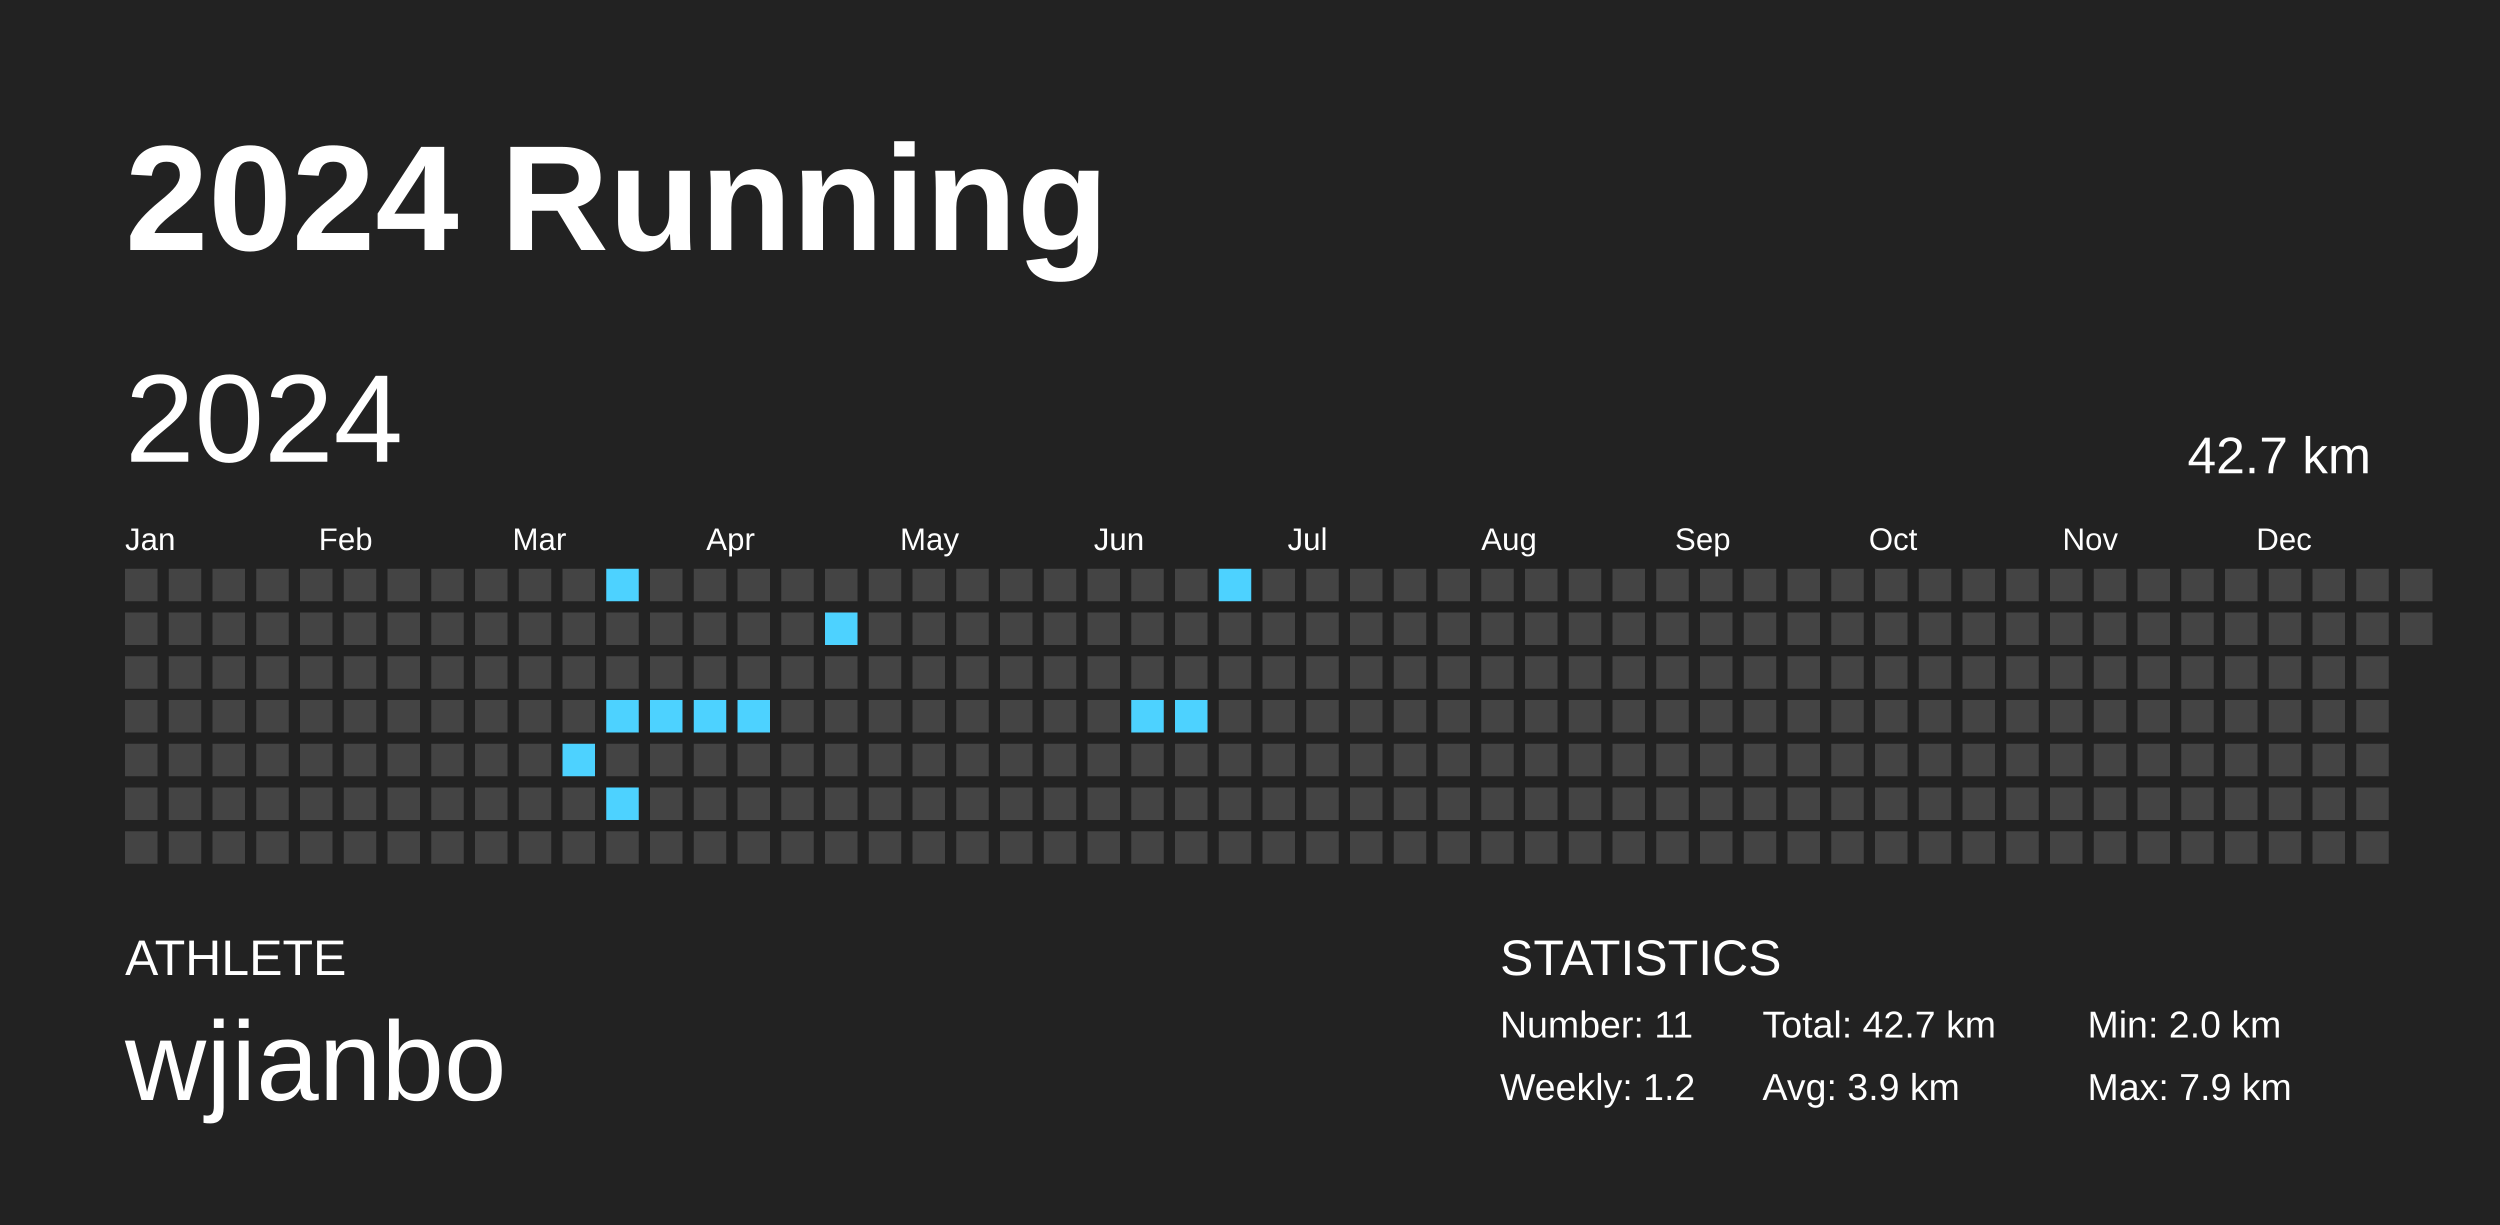
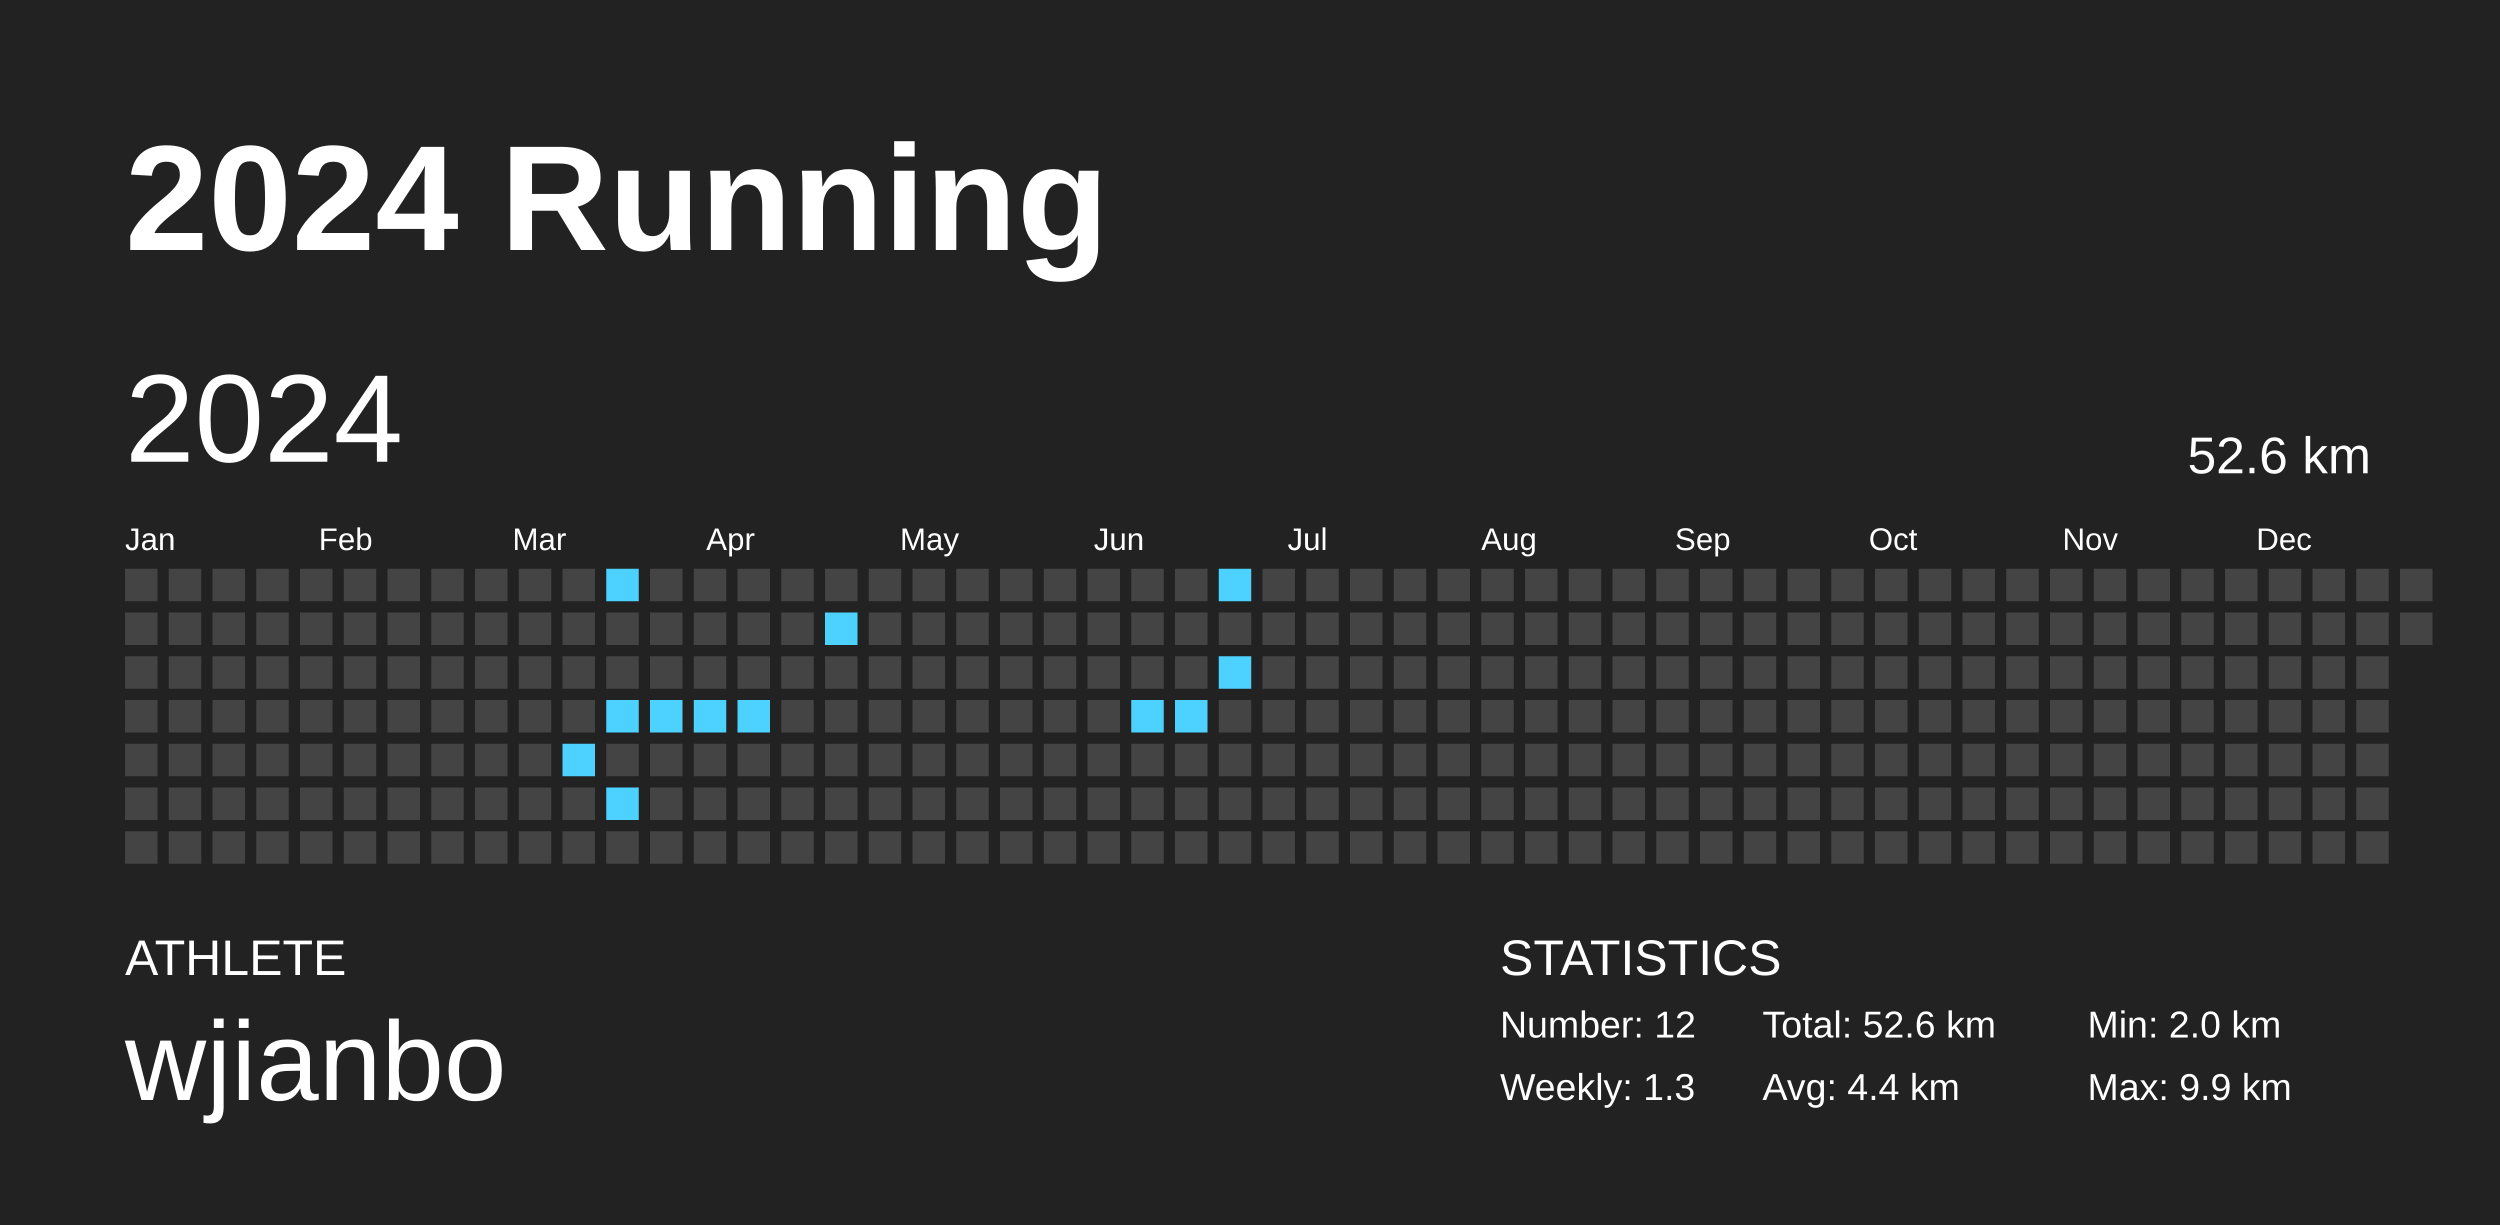
<svg xmlns="http://www.w3.org/2000/svg" baseProfile="full" height="98mm" version="1.1" viewBox="0,0,200,98" width="200mm">
  <defs />
  <rect fill="#222222" height="98" width="200" x="0" y="0" />
  <text fill="#FFFFFF" style="font-size:12px; font-family:Arial; font-weight:bold;" x="10" y="20">2024 Running</text>
  <text fill="#FFFFFF" style="font-size:4px; font-family:Arial" x="10" y="78">ATHLETE</text>
  <text fill="#FFFFFF" style="font-size:9px; font-family:Arial" x="10" y="88">wjianbo</text>
  <text fill="#FFFFFF" style="font-size:4px; font-family:Arial" x="120" y="78">STATISTICS</text>
-   <text fill="#FFFFFF" style="font-size:3px; font-family:Arial" x="120" y="83">Number: 11</text>
-   <text fill="#FFFFFF" style="font-size:3px; font-family:Arial" x="120" y="88">Weekly: 1.2</text>
-   <text fill="#FFFFFF" style="font-size:3px; font-family:Arial" x="141" y="83">Total: 42.7 km</text>
-   <text fill="#FFFFFF" style="font-size:3px; font-family:Arial" x="141" y="88">Avg: 3.9 km</text>
+   <text fill="#FFFFFF" style="font-size:3px; font-family:Arial" x="120" y="83">Number: 12</text>
+   <text fill="#FFFFFF" style="font-size:3px; font-family:Arial" x="120" y="88">Weekly: 1.3</text>
+   <text fill="#FFFFFF" style="font-size:3px; font-family:Arial" x="141" y="83">Total: 52.6 km</text>
+   <text fill="#FFFFFF" style="font-size:3px; font-family:Arial" x="141" y="88">Avg: 4.4 km</text>
  <text fill="#FFFFFF" style="font-size:3px; font-family:Arial" x="167" y="83">Min: 2.0 km</text>
-   <text fill="#FFFFFF" style="font-size:3px; font-family:Arial" x="167" y="88">Max: 7.9 km</text>
+   <text fill="#FFFFFF" style="font-size:3px; font-family:Arial" x="167" y="88">Max: 9.9 km</text>
  <text dominant-baseline="hanging" fill="#FFFFFF" style="font-size:10.0px; font-family:Arial;" x="10" y="30">2024</text>
-   <text dominant-baseline="hanging" fill="#FFFFFF" style="font-size:4.125px; font-family:Arial;" x="175" y="35">42.7 km</text>
+   <text dominant-baseline="hanging" fill="#FFFFFF" style="font-size:4.125px; font-family:Arial;" x="175" y="35">52.6 km</text>
  <text fill="#FFFFFF" style="font-size:2.5px; font-family:Arial" x="10.0" y="44">Jan</text>
  <text fill="#FFFFFF" style="font-size:2.5px; font-family:Arial" x="25.5" y="44">Feb</text>
  <text fill="#FFFFFF" style="font-size:2.5px; font-family:Arial" x="41.0" y="44">Mar</text>
  <text fill="#FFFFFF" style="font-size:2.5px; font-family:Arial" x="56.5" y="44">Apr</text>
  <text fill="#FFFFFF" style="font-size:2.5px; font-family:Arial" x="72.0" y="44">May</text>
  <text fill="#FFFFFF" style="font-size:2.5px; font-family:Arial" x="87.5" y="44">Jun</text>
  <text fill="#FFFFFF" style="font-size:2.5px; font-family:Arial" x="103.0" y="44">Jul</text>
  <text fill="#FFFFFF" style="font-size:2.5px; font-family:Arial" x="118.5" y="44">Aug</text>
  <text fill="#FFFFFF" style="font-size:2.5px; font-family:Arial" x="134.0" y="44">Sep</text>
  <text fill="#FFFFFF" style="font-size:2.5px; font-family:Arial" x="149.5" y="44">Oct</text>
  <text fill="#FFFFFF" style="font-size:2.5px; font-family:Arial" x="165.0" y="44">Nov</text>
  <text fill="#FFFFFF" style="font-size:2.5px; font-family:Arial" x="180.5" y="44">Dec</text>
  <rect fill="#444444" height="2.6" width="2.6" x="10.0" y="45.5" />
  <rect fill="#444444" height="2.6" width="2.6" x="10.0" y="49.0" />
  <rect fill="#444444" height="2.6" width="2.6" x="10.0" y="52.5" />
  <rect fill="#444444" height="2.6" width="2.6" x="10.0" y="56.0" />
  <rect fill="#444444" height="2.6" width="2.6" x="10.0" y="59.5" />
  <rect fill="#444444" height="2.6" width="2.6" x="10.0" y="63.0" />
  <rect fill="#444444" height="2.6" width="2.6" x="10.0" y="66.5" />
  <rect fill="#444444" height="2.6" width="2.6" x="13.5" y="45.5" />
  <rect fill="#444444" height="2.6" width="2.6" x="13.5" y="49.0" />
  <rect fill="#444444" height="2.6" width="2.6" x="13.5" y="52.5" />
  <rect fill="#444444" height="2.6" width="2.6" x="13.5" y="56.0" />
  <rect fill="#444444" height="2.6" width="2.6" x="13.5" y="59.5" />
  <rect fill="#444444" height="2.6" width="2.6" x="13.5" y="63.0" />
  <rect fill="#444444" height="2.6" width="2.6" x="13.5" y="66.5" />
  <rect fill="#444444" height="2.6" width="2.6" x="17.0" y="45.5" />
  <rect fill="#444444" height="2.6" width="2.6" x="17.0" y="49.0" />
  <rect fill="#444444" height="2.6" width="2.6" x="17.0" y="52.5" />
  <rect fill="#444444" height="2.6" width="2.6" x="17.0" y="56.0" />
  <rect fill="#444444" height="2.6" width="2.6" x="17.0" y="59.5" />
  <rect fill="#444444" height="2.6" width="2.6" x="17.0" y="63.0" />
  <rect fill="#444444" height="2.6" width="2.6" x="17.0" y="66.5" />
  <rect fill="#444444" height="2.6" width="2.6" x="20.5" y="45.5" />
  <rect fill="#444444" height="2.6" width="2.6" x="20.5" y="49.0" />
  <rect fill="#444444" height="2.6" width="2.6" x="20.5" y="52.5" />
  <rect fill="#444444" height="2.6" width="2.6" x="20.5" y="56.0" />
  <rect fill="#444444" height="2.6" width="2.6" x="20.5" y="59.5" />
  <rect fill="#444444" height="2.6" width="2.6" x="20.5" y="63.0" />
  <rect fill="#444444" height="2.6" width="2.6" x="20.5" y="66.5" />
  <rect fill="#444444" height="2.6" width="2.6" x="24.0" y="45.5" />
  <rect fill="#444444" height="2.6" width="2.6" x="24.0" y="49.0" />
  <rect fill="#444444" height="2.6" width="2.6" x="24.0" y="52.5" />
  <rect fill="#444444" height="2.6" width="2.6" x="24.0" y="56.0" />
  <rect fill="#444444" height="2.6" width="2.6" x="24.0" y="59.5" />
  <rect fill="#444444" height="2.6" width="2.6" x="24.0" y="63.0" />
  <rect fill="#444444" height="2.6" width="2.6" x="24.0" y="66.5" />
  <rect fill="#444444" height="2.6" width="2.6" x="27.5" y="45.5" />
  <rect fill="#444444" height="2.6" width="2.6" x="27.5" y="49.0" />
  <rect fill="#444444" height="2.6" width="2.6" x="27.5" y="52.5" />
  <rect fill="#444444" height="2.6" width="2.6" x="27.5" y="56.0" />
  <rect fill="#444444" height="2.6" width="2.6" x="27.5" y="59.5" />
  <rect fill="#444444" height="2.6" width="2.6" x="27.5" y="63.0" />
  <rect fill="#444444" height="2.6" width="2.6" x="27.5" y="66.5" />
  <rect fill="#444444" height="2.6" width="2.6" x="31.0" y="45.5" />
  <rect fill="#444444" height="2.6" width="2.6" x="31.0" y="49.0" />
  <rect fill="#444444" height="2.6" width="2.6" x="31.0" y="52.5" />
  <rect fill="#444444" height="2.6" width="2.6" x="31.0" y="56.0" />
  <rect fill="#444444" height="2.6" width="2.6" x="31.0" y="59.5" />
  <rect fill="#444444" height="2.6" width="2.6" x="31.0" y="63.0" />
  <rect fill="#444444" height="2.6" width="2.6" x="31.0" y="66.5" />
  <rect fill="#444444" height="2.6" width="2.6" x="34.5" y="45.5" />
  <rect fill="#444444" height="2.6" width="2.6" x="34.5" y="49.0" />
  <rect fill="#444444" height="2.6" width="2.6" x="34.5" y="52.5" />
  <rect fill="#444444" height="2.6" width="2.6" x="34.5" y="56.0" />
  <rect fill="#444444" height="2.6" width="2.6" x="34.5" y="59.5" />
  <rect fill="#444444" height="2.6" width="2.6" x="34.5" y="63.0" />
  <rect fill="#444444" height="2.6" width="2.6" x="34.5" y="66.5" />
  <rect fill="#444444" height="2.6" width="2.6" x="38.0" y="45.5" />
  <rect fill="#444444" height="2.6" width="2.6" x="38.0" y="49.0" />
  <rect fill="#444444" height="2.6" width="2.6" x="38.0" y="52.5" />
  <rect fill="#444444" height="2.6" width="2.6" x="38.0" y="56.0" />
  <rect fill="#444444" height="2.6" width="2.6" x="38.0" y="59.5" />
  <rect fill="#444444" height="2.6" width="2.6" x="38.0" y="63.0" />
  <rect fill="#444444" height="2.6" width="2.6" x="38.0" y="66.5" />
  <rect fill="#444444" height="2.6" width="2.6" x="41.5" y="45.5" />
  <rect fill="#444444" height="2.6" width="2.6" x="41.5" y="49.0" />
  <rect fill="#444444" height="2.6" width="2.6" x="41.5" y="52.5" />
  <rect fill="#444444" height="2.6" width="2.6" x="41.5" y="56.0" />
  <rect fill="#444444" height="2.6" width="2.6" x="41.5" y="59.5" />
  <rect fill="#444444" height="2.6" width="2.6" x="41.5" y="63.0" />
  <rect fill="#444444" height="2.6" width="2.6" x="41.5" y="66.5" />
  <rect fill="#444444" height="2.6" width="2.6" x="45.0" y="45.5" />
  <rect fill="#444444" height="2.6" width="2.6" x="45.0" y="49.0" />
  <rect fill="#444444" height="2.6" width="2.6" x="45.0" y="52.5" />
  <rect fill="#444444" height="2.6" width="2.6" x="45.0" y="56.0" />
  <rect fill="#4dd2ff" height="2.6" width="2.6" x="45.0" y="59.5" />
  <rect fill="#444444" height="2.6" width="2.6" x="45.0" y="63.0" />
  <rect fill="#444444" height="2.6" width="2.6" x="45.0" y="66.5" />
  <rect fill="#4dd2ff" height="2.6" width="2.6" x="48.5" y="45.5" />
  <rect fill="#444444" height="2.6" width="2.6" x="48.5" y="49.0" />
  <rect fill="#444444" height="2.6" width="2.6" x="48.5" y="52.5" />
  <rect fill="#4dd2ff" height="2.6" width="2.6" x="48.5" y="56.0" />
  <rect fill="#444444" height="2.6" width="2.6" x="48.5" y="59.5" />
  <rect fill="#4dd2ff" height="2.6" width="2.6" x="48.5" y="63.0" />
  <rect fill="#444444" height="2.6" width="2.6" x="48.5" y="66.5" />
  <rect fill="#444444" height="2.6" width="2.6" x="52.0" y="45.5" />
  <rect fill="#444444" height="2.6" width="2.6" x="52.0" y="49.0" />
  <rect fill="#444444" height="2.6" width="2.6" x="52.0" y="52.5" />
  <rect fill="#4dd2ff" height="2.6" width="2.6" x="52.0" y="56.0" />
  <rect fill="#444444" height="2.6" width="2.6" x="52.0" y="59.5" />
  <rect fill="#444444" height="2.6" width="2.6" x="52.0" y="63.0" />
  <rect fill="#444444" height="2.6" width="2.6" x="52.0" y="66.5" />
  <rect fill="#444444" height="2.6" width="2.6" x="55.5" y="45.5" />
  <rect fill="#444444" height="2.6" width="2.6" x="55.5" y="49.0" />
  <rect fill="#444444" height="2.6" width="2.6" x="55.5" y="52.5" />
  <rect fill="#4dd2ff" height="2.6" width="2.6" x="55.5" y="56.0" />
  <rect fill="#444444" height="2.6" width="2.6" x="55.5" y="59.5" />
  <rect fill="#444444" height="2.6" width="2.6" x="55.5" y="63.0" />
  <rect fill="#444444" height="2.6" width="2.6" x="55.5" y="66.5" />
  <rect fill="#444444" height="2.6" width="2.6" x="59.0" y="45.5" />
  <rect fill="#444444" height="2.6" width="2.6" x="59.0" y="49.0" />
  <rect fill="#444444" height="2.6" width="2.6" x="59.0" y="52.5" />
  <rect fill="#4dd2ff" height="2.6" width="2.6" x="59.0" y="56.0" />
  <rect fill="#444444" height="2.6" width="2.6" x="59.0" y="59.5" />
  <rect fill="#444444" height="2.6" width="2.6" x="59.0" y="63.0" />
  <rect fill="#444444" height="2.6" width="2.6" x="59.0" y="66.5" />
  <rect fill="#444444" height="2.6" width="2.6" x="62.5" y="45.5" />
  <rect fill="#444444" height="2.6" width="2.6" x="62.5" y="49.0" />
  <rect fill="#444444" height="2.6" width="2.6" x="62.5" y="52.5" />
  <rect fill="#444444" height="2.6" width="2.6" x="62.5" y="56.0" />
  <rect fill="#444444" height="2.6" width="2.6" x="62.5" y="59.5" />
  <rect fill="#444444" height="2.6" width="2.6" x="62.5" y="63.0" />
  <rect fill="#444444" height="2.6" width="2.6" x="62.5" y="66.5" />
  <rect fill="#444444" height="2.6" width="2.6" x="66.0" y="45.5" />
  <rect fill="#4dd2ff" height="2.6" width="2.6" x="66.0" y="49.0" />
  <rect fill="#444444" height="2.6" width="2.6" x="66.0" y="52.5" />
  <rect fill="#444444" height="2.6" width="2.6" x="66.0" y="56.0" />
  <rect fill="#444444" height="2.6" width="2.6" x="66.0" y="59.5" />
  <rect fill="#444444" height="2.6" width="2.6" x="66.0" y="63.0" />
  <rect fill="#444444" height="2.6" width="2.6" x="66.0" y="66.5" />
  <rect fill="#444444" height="2.6" width="2.6" x="69.5" y="45.5" />
  <rect fill="#444444" height="2.6" width="2.6" x="69.5" y="49.0" />
  <rect fill="#444444" height="2.6" width="2.6" x="69.5" y="52.5" />
  <rect fill="#444444" height="2.6" width="2.6" x="69.5" y="56.0" />
  <rect fill="#444444" height="2.6" width="2.6" x="69.5" y="59.5" />
  <rect fill="#444444" height="2.6" width="2.6" x="69.5" y="63.0" />
  <rect fill="#444444" height="2.6" width="2.6" x="69.5" y="66.5" />
  <rect fill="#444444" height="2.6" width="2.6" x="73.0" y="45.5" />
  <rect fill="#444444" height="2.6" width="2.6" x="73.0" y="49.0" />
  <rect fill="#444444" height="2.6" width="2.6" x="73.0" y="52.5" />
  <rect fill="#444444" height="2.6" width="2.6" x="73.0" y="56.0" />
  <rect fill="#444444" height="2.6" width="2.6" x="73.0" y="59.5" />
  <rect fill="#444444" height="2.6" width="2.6" x="73.0" y="63.0" />
  <rect fill="#444444" height="2.6" width="2.6" x="73.0" y="66.5" />
  <rect fill="#444444" height="2.6" width="2.6" x="76.5" y="45.5" />
  <rect fill="#444444" height="2.6" width="2.6" x="76.5" y="49.0" />
  <rect fill="#444444" height="2.6" width="2.6" x="76.5" y="52.5" />
  <rect fill="#444444" height="2.6" width="2.6" x="76.5" y="56.0" />
  <rect fill="#444444" height="2.6" width="2.6" x="76.5" y="59.5" />
  <rect fill="#444444" height="2.6" width="2.6" x="76.5" y="63.0" />
  <rect fill="#444444" height="2.6" width="2.6" x="76.5" y="66.5" />
  <rect fill="#444444" height="2.6" width="2.6" x="80.0" y="45.5" />
  <rect fill="#444444" height="2.6" width="2.6" x="80.0" y="49.0" />
  <rect fill="#444444" height="2.6" width="2.6" x="80.0" y="52.5" />
  <rect fill="#444444" height="2.6" width="2.6" x="80.0" y="56.0" />
  <rect fill="#444444" height="2.6" width="2.6" x="80.0" y="59.5" />
  <rect fill="#444444" height="2.6" width="2.6" x="80.0" y="63.0" />
  <rect fill="#444444" height="2.6" width="2.6" x="80.0" y="66.5" />
  <rect fill="#444444" height="2.6" width="2.6" x="83.5" y="45.5" />
  <rect fill="#444444" height="2.6" width="2.6" x="83.5" y="49.0" />
  <rect fill="#444444" height="2.6" width="2.6" x="83.5" y="52.5" />
  <rect fill="#444444" height="2.6" width="2.6" x="83.5" y="56.0" />
  <rect fill="#444444" height="2.6" width="2.6" x="83.5" y="59.5" />
  <rect fill="#444444" height="2.6" width="2.6" x="83.5" y="63.0" />
  <rect fill="#444444" height="2.6" width="2.6" x="83.5" y="66.5" />
  <rect fill="#444444" height="2.6" width="2.6" x="87.0" y="45.5" />
  <rect fill="#444444" height="2.6" width="2.6" x="87.0" y="49.0" />
  <rect fill="#444444" height="2.6" width="2.6" x="87.0" y="52.5" />
  <rect fill="#444444" height="2.6" width="2.6" x="87.0" y="56.0" />
  <rect fill="#444444" height="2.6" width="2.6" x="87.0" y="59.5" />
  <rect fill="#444444" height="2.6" width="2.6" x="87.0" y="63.0" />
  <rect fill="#444444" height="2.6" width="2.6" x="87.0" y="66.5" />
  <rect fill="#444444" height="2.6" width="2.6" x="90.5" y="45.5" />
  <rect fill="#444444" height="2.6" width="2.6" x="90.5" y="49.0" />
  <rect fill="#444444" height="2.6" width="2.6" x="90.5" y="52.5" />
  <rect fill="#4dd2ff" height="2.6" width="2.6" x="90.5" y="56.0" />
  <rect fill="#444444" height="2.6" width="2.6" x="90.5" y="59.5" />
  <rect fill="#444444" height="2.6" width="2.6" x="90.5" y="63.0" />
  <rect fill="#444444" height="2.6" width="2.6" x="90.5" y="66.5" />
  <rect fill="#444444" height="2.6" width="2.6" x="94.0" y="45.5" />
  <rect fill="#444444" height="2.6" width="2.6" x="94.0" y="49.0" />
  <rect fill="#444444" height="2.6" width="2.6" x="94.0" y="52.5" />
  <rect fill="#4dd2ff" height="2.6" width="2.6" x="94.0" y="56.0" />
  <rect fill="#444444" height="2.6" width="2.6" x="94.0" y="59.5" />
  <rect fill="#444444" height="2.6" width="2.6" x="94.0" y="63.0" />
  <rect fill="#444444" height="2.6" width="2.6" x="94.0" y="66.5" />
  <rect fill="#4dd2ff" height="2.6" width="2.6" x="97.5" y="45.5" />
  <rect fill="#444444" height="2.6" width="2.6" x="97.5" y="49.0" />
-   <rect fill="#444444" height="2.6" width="2.6" x="97.5" y="52.5" />
+   <rect fill="#4dd2ff" height="2.6" width="2.6" x="97.5" y="52.5" />
  <rect fill="#444444" height="2.6" width="2.6" x="97.5" y="56.0" />
  <rect fill="#444444" height="2.6" width="2.6" x="97.5" y="59.5" />
  <rect fill="#444444" height="2.6" width="2.6" x="97.5" y="63.0" />
  <rect fill="#444444" height="2.6" width="2.6" x="97.5" y="66.5" />
  <rect fill="#444444" height="2.6" width="2.6" x="101.0" y="45.5" />
  <rect fill="#444444" height="2.6" width="2.6" x="101.0" y="49.0" />
  <rect fill="#444444" height="2.6" width="2.6" x="101.0" y="52.5" />
  <rect fill="#444444" height="2.6" width="2.6" x="101.0" y="56.0" />
  <rect fill="#444444" height="2.6" width="2.6" x="101.0" y="59.5" />
  <rect fill="#444444" height="2.6" width="2.6" x="101.0" y="63.0" />
  <rect fill="#444444" height="2.6" width="2.6" x="101.0" y="66.5" />
  <rect fill="#444444" height="2.6" width="2.6" x="104.5" y="45.5" />
  <rect fill="#444444" height="2.6" width="2.6" x="104.5" y="49.0" />
  <rect fill="#444444" height="2.6" width="2.6" x="104.5" y="52.5" />
  <rect fill="#444444" height="2.6" width="2.6" x="104.5" y="56.0" />
  <rect fill="#444444" height="2.6" width="2.6" x="104.5" y="59.5" />
  <rect fill="#444444" height="2.6" width="2.6" x="104.5" y="63.0" />
  <rect fill="#444444" height="2.6" width="2.6" x="104.5" y="66.5" />
  <rect fill="#444444" height="2.6" width="2.6" x="108.0" y="45.5" />
  <rect fill="#444444" height="2.6" width="2.6" x="108.0" y="49.0" />
  <rect fill="#444444" height="2.6" width="2.6" x="108.0" y="52.5" />
  <rect fill="#444444" height="2.6" width="2.6" x="108.0" y="56.0" />
  <rect fill="#444444" height="2.6" width="2.6" x="108.0" y="59.5" />
  <rect fill="#444444" height="2.6" width="2.6" x="108.0" y="63.0" />
  <rect fill="#444444" height="2.6" width="2.6" x="108.0" y="66.5" />
  <rect fill="#444444" height="2.6" width="2.6" x="111.5" y="45.5" />
  <rect fill="#444444" height="2.6" width="2.6" x="111.5" y="49.0" />
  <rect fill="#444444" height="2.6" width="2.6" x="111.5" y="52.5" />
  <rect fill="#444444" height="2.6" width="2.6" x="111.5" y="56.0" />
  <rect fill="#444444" height="2.6" width="2.6" x="111.5" y="59.5" />
  <rect fill="#444444" height="2.6" width="2.6" x="111.5" y="63.0" />
  <rect fill="#444444" height="2.6" width="2.6" x="111.5" y="66.5" />
  <rect fill="#444444" height="2.6" width="2.6" x="115.0" y="45.5" />
  <rect fill="#444444" height="2.6" width="2.6" x="115.0" y="49.0" />
  <rect fill="#444444" height="2.6" width="2.6" x="115.0" y="52.5" />
  <rect fill="#444444" height="2.6" width="2.6" x="115.0" y="56.0" />
  <rect fill="#444444" height="2.6" width="2.6" x="115.0" y="59.5" />
  <rect fill="#444444" height="2.6" width="2.6" x="115.0" y="63.0" />
  <rect fill="#444444" height="2.6" width="2.6" x="115.0" y="66.5" />
  <rect fill="#444444" height="2.6" width="2.6" x="118.5" y="45.5" />
  <rect fill="#444444" height="2.6" width="2.6" x="118.5" y="49.0" />
  <rect fill="#444444" height="2.6" width="2.6" x="118.5" y="52.5" />
  <rect fill="#444444" height="2.6" width="2.6" x="118.5" y="56.0" />
  <rect fill="#444444" height="2.6" width="2.6" x="118.5" y="59.5" />
  <rect fill="#444444" height="2.6" width="2.6" x="118.5" y="63.0" />
  <rect fill="#444444" height="2.6" width="2.6" x="118.5" y="66.5" />
  <rect fill="#444444" height="2.6" width="2.6" x="122.0" y="45.5" />
  <rect fill="#444444" height="2.6" width="2.6" x="122.0" y="49.0" />
  <rect fill="#444444" height="2.6" width="2.6" x="122.0" y="52.5" />
  <rect fill="#444444" height="2.6" width="2.6" x="122.0" y="56.0" />
  <rect fill="#444444" height="2.6" width="2.6" x="122.0" y="59.5" />
  <rect fill="#444444" height="2.6" width="2.6" x="122.0" y="63.0" />
  <rect fill="#444444" height="2.6" width="2.6" x="122.0" y="66.5" />
  <rect fill="#444444" height="2.6" width="2.6" x="125.5" y="45.5" />
  <rect fill="#444444" height="2.6" width="2.6" x="125.5" y="49.0" />
  <rect fill="#444444" height="2.6" width="2.6" x="125.5" y="52.5" />
  <rect fill="#444444" height="2.6" width="2.6" x="125.5" y="56.0" />
  <rect fill="#444444" height="2.6" width="2.6" x="125.5" y="59.5" />
  <rect fill="#444444" height="2.6" width="2.6" x="125.5" y="63.0" />
  <rect fill="#444444" height="2.6" width="2.6" x="125.5" y="66.5" />
  <rect fill="#444444" height="2.6" width="2.6" x="129.0" y="45.5" />
  <rect fill="#444444" height="2.6" width="2.6" x="129.0" y="49.0" />
  <rect fill="#444444" height="2.6" width="2.6" x="129.0" y="52.5" />
  <rect fill="#444444" height="2.6" width="2.6" x="129.0" y="56.0" />
  <rect fill="#444444" height="2.6" width="2.6" x="129.0" y="59.5" />
  <rect fill="#444444" height="2.6" width="2.6" x="129.0" y="63.0" />
  <rect fill="#444444" height="2.6" width="2.6" x="129.0" y="66.5" />
  <rect fill="#444444" height="2.6" width="2.6" x="132.5" y="45.5" />
  <rect fill="#444444" height="2.6" width="2.6" x="132.5" y="49.0" />
  <rect fill="#444444" height="2.6" width="2.6" x="132.5" y="52.5" />
  <rect fill="#444444" height="2.6" width="2.6" x="132.5" y="56.0" />
  <rect fill="#444444" height="2.6" width="2.6" x="132.5" y="59.5" />
  <rect fill="#444444" height="2.6" width="2.6" x="132.5" y="63.0" />
  <rect fill="#444444" height="2.6" width="2.6" x="132.5" y="66.5" />
  <rect fill="#444444" height="2.6" width="2.6" x="136.0" y="45.5" />
  <rect fill="#444444" height="2.6" width="2.6" x="136.0" y="49.0" />
  <rect fill="#444444" height="2.6" width="2.6" x="136.0" y="52.5" />
  <rect fill="#444444" height="2.6" width="2.6" x="136.0" y="56.0" />
  <rect fill="#444444" height="2.6" width="2.6" x="136.0" y="59.5" />
  <rect fill="#444444" height="2.6" width="2.6" x="136.0" y="63.0" />
  <rect fill="#444444" height="2.6" width="2.6" x="136.0" y="66.5" />
  <rect fill="#444444" height="2.6" width="2.6" x="139.5" y="45.5" />
  <rect fill="#444444" height="2.6" width="2.6" x="139.5" y="49.0" />
  <rect fill="#444444" height="2.6" width="2.6" x="139.5" y="52.5" />
  <rect fill="#444444" height="2.6" width="2.6" x="139.5" y="56.0" />
  <rect fill="#444444" height="2.6" width="2.6" x="139.5" y="59.5" />
  <rect fill="#444444" height="2.6" width="2.6" x="139.5" y="63.0" />
  <rect fill="#444444" height="2.6" width="2.6" x="139.5" y="66.5" />
  <rect fill="#444444" height="2.6" width="2.6" x="143.0" y="45.5" />
  <rect fill="#444444" height="2.6" width="2.6" x="143.0" y="49.0" />
  <rect fill="#444444" height="2.6" width="2.6" x="143.0" y="52.5" />
  <rect fill="#444444" height="2.6" width="2.6" x="143.0" y="56.0" />
  <rect fill="#444444" height="2.6" width="2.6" x="143.0" y="59.5" />
  <rect fill="#444444" height="2.6" width="2.6" x="143.0" y="63.0" />
  <rect fill="#444444" height="2.6" width="2.6" x="143.0" y="66.5" />
  <rect fill="#444444" height="2.6" width="2.6" x="146.5" y="45.5" />
  <rect fill="#444444" height="2.6" width="2.6" x="146.5" y="49.0" />
  <rect fill="#444444" height="2.6" width="2.6" x="146.5" y="52.5" />
  <rect fill="#444444" height="2.6" width="2.6" x="146.5" y="56.0" />
  <rect fill="#444444" height="2.6" width="2.6" x="146.5" y="59.5" />
  <rect fill="#444444" height="2.6" width="2.6" x="146.5" y="63.0" />
  <rect fill="#444444" height="2.6" width="2.6" x="146.5" y="66.5" />
  <rect fill="#444444" height="2.6" width="2.6" x="150.0" y="45.5" />
  <rect fill="#444444" height="2.6" width="2.6" x="150.0" y="49.0" />
  <rect fill="#444444" height="2.6" width="2.6" x="150.0" y="52.5" />
  <rect fill="#444444" height="2.6" width="2.6" x="150.0" y="56.0" />
  <rect fill="#444444" height="2.6" width="2.6" x="150.0" y="59.5" />
  <rect fill="#444444" height="2.6" width="2.6" x="150.0" y="63.0" />
  <rect fill="#444444" height="2.6" width="2.6" x="150.0" y="66.5" />
  <rect fill="#444444" height="2.6" width="2.6" x="153.5" y="45.5" />
  <rect fill="#444444" height="2.6" width="2.6" x="153.5" y="49.0" />
  <rect fill="#444444" height="2.6" width="2.6" x="153.5" y="52.5" />
  <rect fill="#444444" height="2.6" width="2.6" x="153.5" y="56.0" />
  <rect fill="#444444" height="2.6" width="2.6" x="153.5" y="59.5" />
  <rect fill="#444444" height="2.6" width="2.6" x="153.5" y="63.0" />
  <rect fill="#444444" height="2.6" width="2.6" x="153.5" y="66.5" />
  <rect fill="#444444" height="2.6" width="2.6" x="157.0" y="45.5" />
  <rect fill="#444444" height="2.6" width="2.6" x="157.0" y="49.0" />
  <rect fill="#444444" height="2.6" width="2.6" x="157.0" y="52.5" />
  <rect fill="#444444" height="2.6" width="2.6" x="157.0" y="56.0" />
  <rect fill="#444444" height="2.6" width="2.6" x="157.0" y="59.5" />
  <rect fill="#444444" height="2.6" width="2.6" x="157.0" y="63.0" />
  <rect fill="#444444" height="2.6" width="2.6" x="157.0" y="66.5" />
  <rect fill="#444444" height="2.6" width="2.6" x="160.5" y="45.5" />
  <rect fill="#444444" height="2.6" width="2.6" x="160.5" y="49.0" />
  <rect fill="#444444" height="2.6" width="2.6" x="160.5" y="52.5" />
  <rect fill="#444444" height="2.6" width="2.6" x="160.5" y="56.0" />
  <rect fill="#444444" height="2.6" width="2.6" x="160.5" y="59.5" />
  <rect fill="#444444" height="2.6" width="2.6" x="160.5" y="63.0" />
  <rect fill="#444444" height="2.6" width="2.6" x="160.5" y="66.5" />
  <rect fill="#444444" height="2.6" width="2.6" x="164.0" y="45.5" />
  <rect fill="#444444" height="2.6" width="2.6" x="164.0" y="49.0" />
  <rect fill="#444444" height="2.6" width="2.6" x="164.0" y="52.5" />
  <rect fill="#444444" height="2.6" width="2.6" x="164.0" y="56.0" />
  <rect fill="#444444" height="2.6" width="2.6" x="164.0" y="59.5" />
  <rect fill="#444444" height="2.6" width="2.6" x="164.0" y="63.0" />
  <rect fill="#444444" height="2.6" width="2.6" x="164.0" y="66.5" />
  <rect fill="#444444" height="2.6" width="2.6" x="167.5" y="45.5" />
  <rect fill="#444444" height="2.6" width="2.6" x="167.5" y="49.0" />
  <rect fill="#444444" height="2.6" width="2.6" x="167.5" y="52.5" />
  <rect fill="#444444" height="2.6" width="2.6" x="167.5" y="56.0" />
  <rect fill="#444444" height="2.6" width="2.6" x="167.5" y="59.5" />
  <rect fill="#444444" height="2.6" width="2.6" x="167.5" y="63.0" />
  <rect fill="#444444" height="2.6" width="2.6" x="167.5" y="66.5" />
  <rect fill="#444444" height="2.6" width="2.6" x="171.0" y="45.5" />
  <rect fill="#444444" height="2.6" width="2.6" x="171.0" y="49.0" />
  <rect fill="#444444" height="2.6" width="2.6" x="171.0" y="52.5" />
  <rect fill="#444444" height="2.6" width="2.6" x="171.0" y="56.0" />
  <rect fill="#444444" height="2.6" width="2.6" x="171.0" y="59.5" />
  <rect fill="#444444" height="2.6" width="2.6" x="171.0" y="63.0" />
  <rect fill="#444444" height="2.6" width="2.6" x="171.0" y="66.5" />
  <rect fill="#444444" height="2.6" width="2.6" x="174.5" y="45.5" />
  <rect fill="#444444" height="2.6" width="2.6" x="174.5" y="49.0" />
  <rect fill="#444444" height="2.6" width="2.6" x="174.5" y="52.5" />
  <rect fill="#444444" height="2.6" width="2.6" x="174.5" y="56.0" />
  <rect fill="#444444" height="2.6" width="2.6" x="174.5" y="59.5" />
  <rect fill="#444444" height="2.6" width="2.6" x="174.5" y="63.0" />
  <rect fill="#444444" height="2.6" width="2.6" x="174.5" y="66.5" />
  <rect fill="#444444" height="2.6" width="2.6" x="178.0" y="45.5" />
  <rect fill="#444444" height="2.6" width="2.6" x="178.0" y="49.0" />
  <rect fill="#444444" height="2.6" width="2.6" x="178.0" y="52.5" />
  <rect fill="#444444" height="2.6" width="2.6" x="178.0" y="56.0" />
  <rect fill="#444444" height="2.6" width="2.6" x="178.0" y="59.5" />
  <rect fill="#444444" height="2.6" width="2.6" x="178.0" y="63.0" />
  <rect fill="#444444" height="2.6" width="2.6" x="178.0" y="66.5" />
  <rect fill="#444444" height="2.6" width="2.6" x="181.5" y="45.5" />
  <rect fill="#444444" height="2.6" width="2.6" x="181.5" y="49.0" />
  <rect fill="#444444" height="2.6" width="2.6" x="181.5" y="52.5" />
  <rect fill="#444444" height="2.6" width="2.6" x="181.5" y="56.0" />
  <rect fill="#444444" height="2.6" width="2.6" x="181.5" y="59.5" />
  <rect fill="#444444" height="2.6" width="2.6" x="181.5" y="63.0" />
  <rect fill="#444444" height="2.6" width="2.6" x="181.5" y="66.5" />
  <rect fill="#444444" height="2.6" width="2.6" x="185.0" y="45.5" />
  <rect fill="#444444" height="2.6" width="2.6" x="185.0" y="49.0" />
  <rect fill="#444444" height="2.6" width="2.6" x="185.0" y="52.5" />
  <rect fill="#444444" height="2.6" width="2.6" x="185.0" y="56.0" />
  <rect fill="#444444" height="2.6" width="2.6" x="185.0" y="59.5" />
  <rect fill="#444444" height="2.6" width="2.6" x="185.0" y="63.0" />
  <rect fill="#444444" height="2.6" width="2.6" x="185.0" y="66.5" />
  <rect fill="#444444" height="2.6" width="2.6" x="188.5" y="45.5" />
  <rect fill="#444444" height="2.6" width="2.6" x="188.5" y="49.0" />
  <rect fill="#444444" height="2.6" width="2.6" x="188.5" y="52.5" />
  <rect fill="#444444" height="2.6" width="2.6" x="188.5" y="56.0" />
  <rect fill="#444444" height="2.6" width="2.6" x="188.5" y="59.5" />
  <rect fill="#444444" height="2.6" width="2.6" x="188.5" y="63.0" />
  <rect fill="#444444" height="2.6" width="2.6" x="188.5" y="66.5" />
  <rect fill="#444444" height="2.6" width="2.6" x="192.0" y="45.5" />
  <rect fill="#444444" height="2.6" width="2.6" x="192.0" y="49.0" />
</svg>
